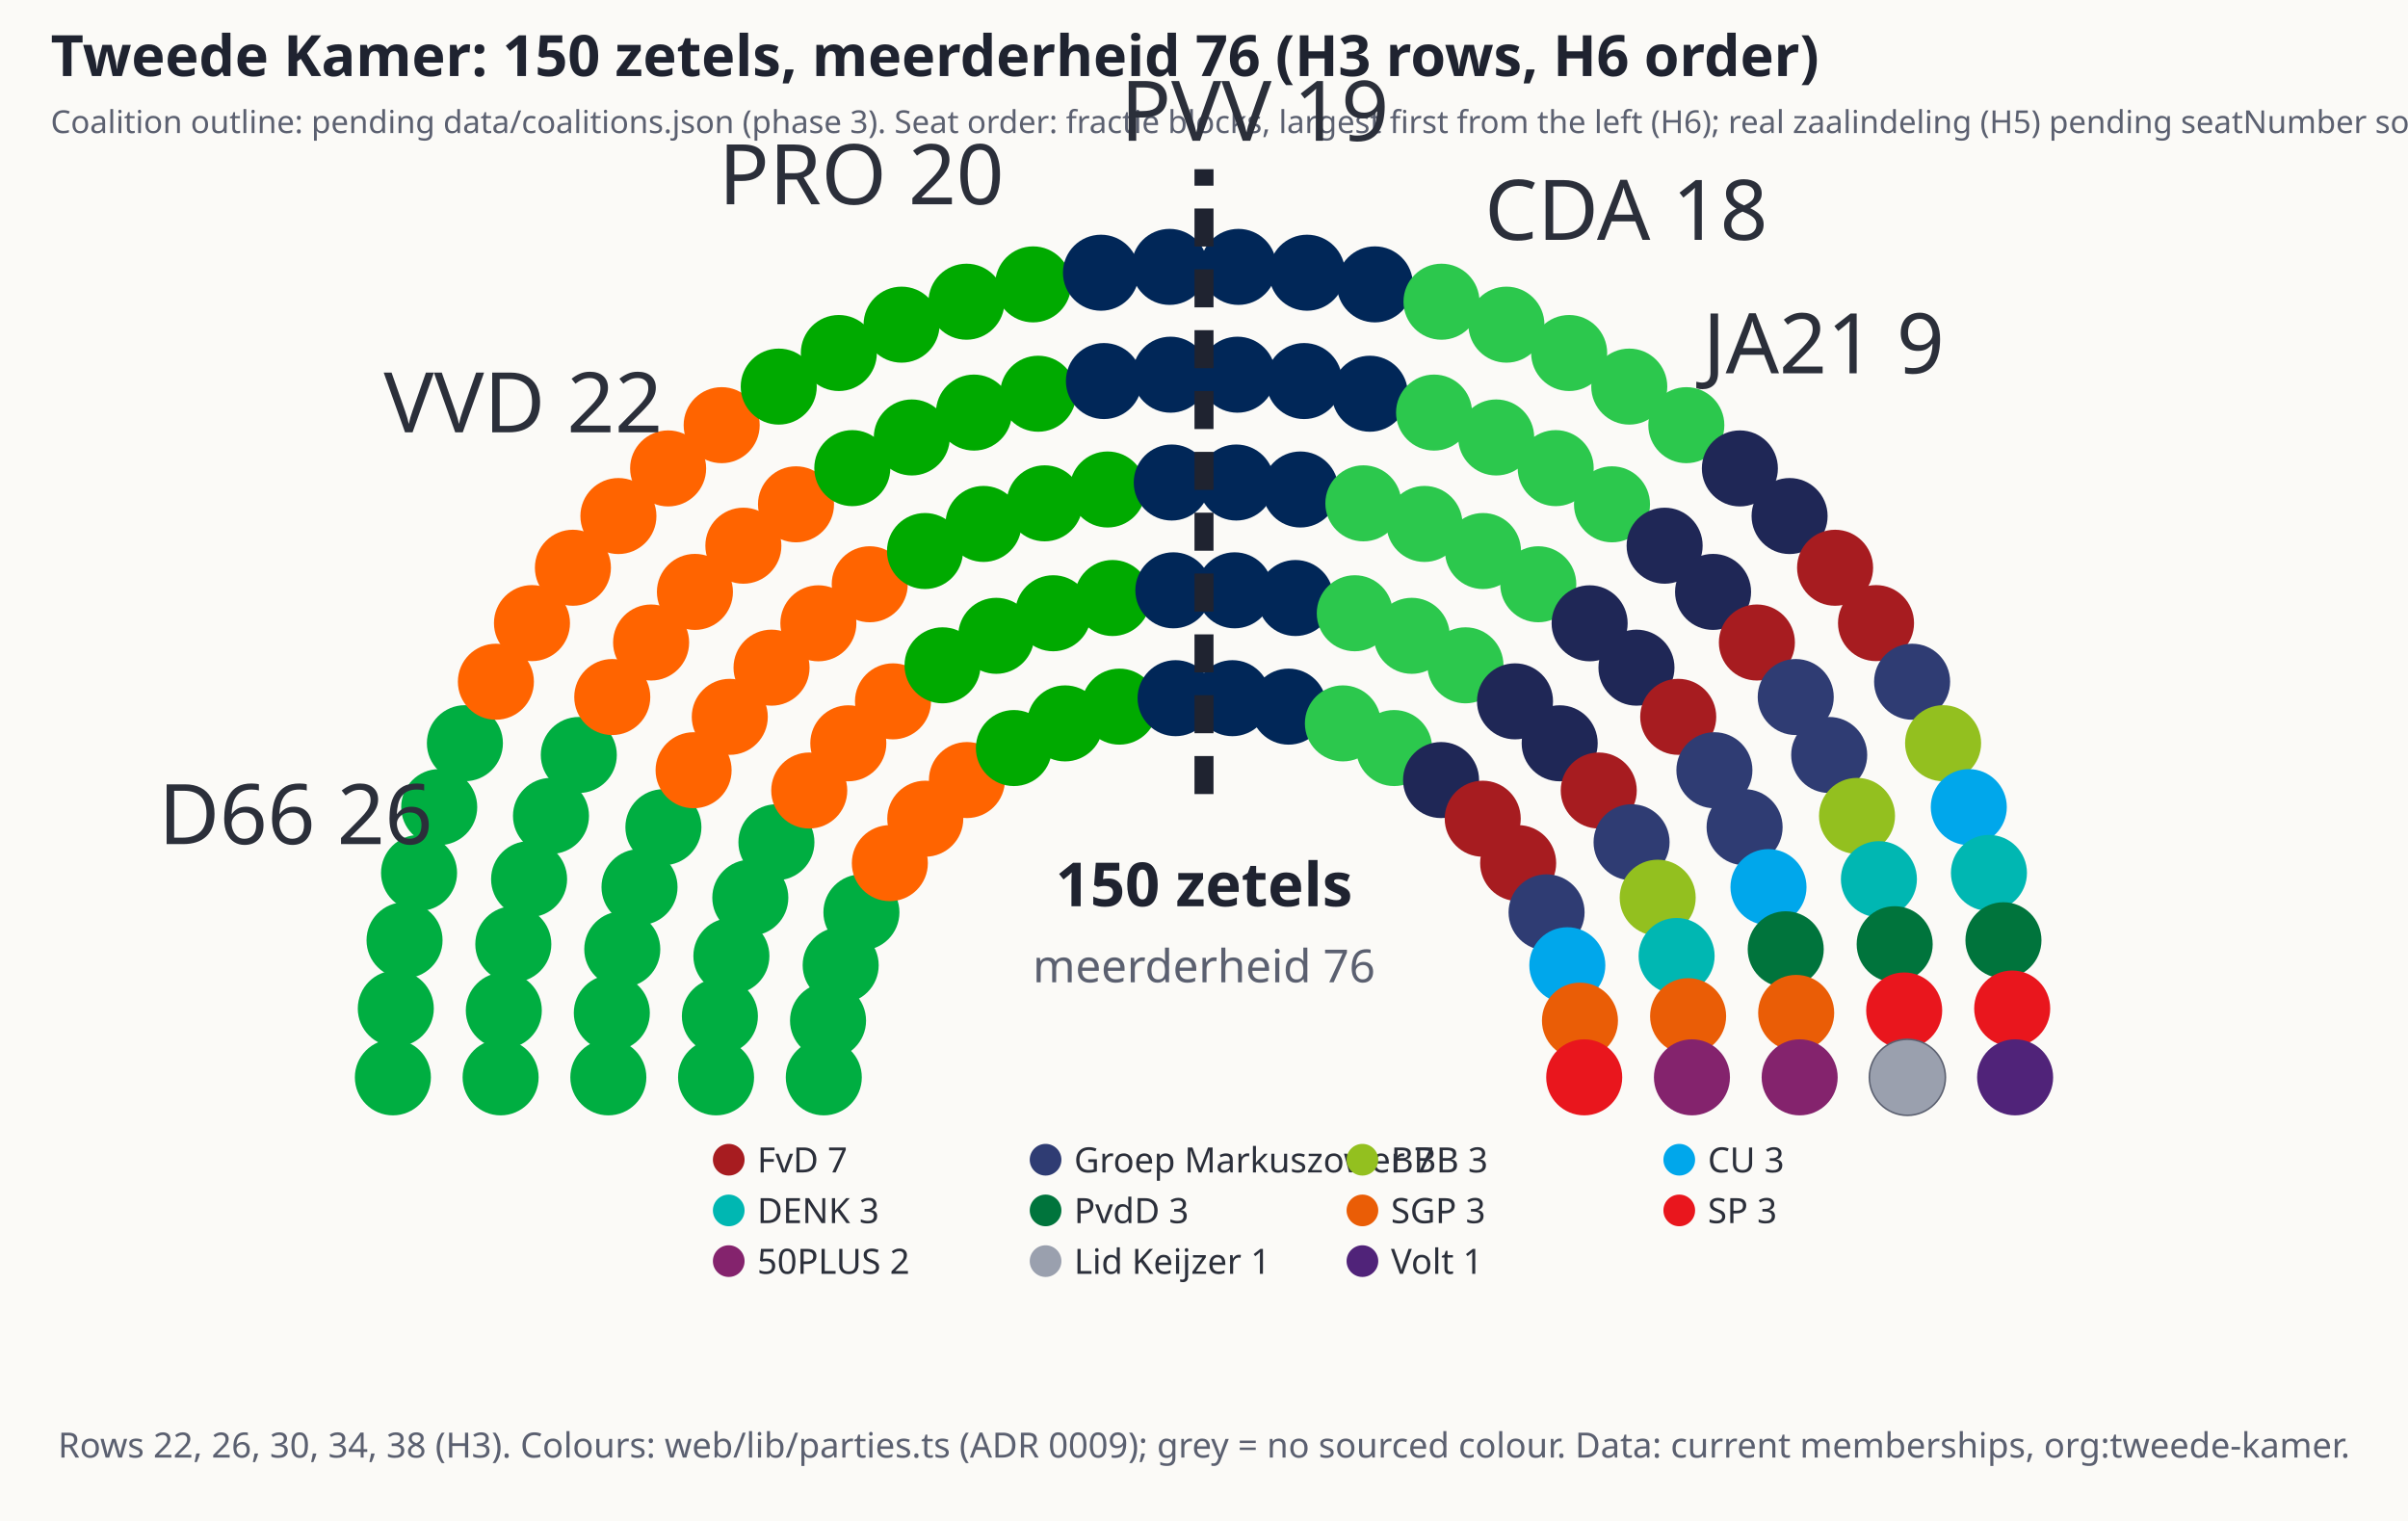
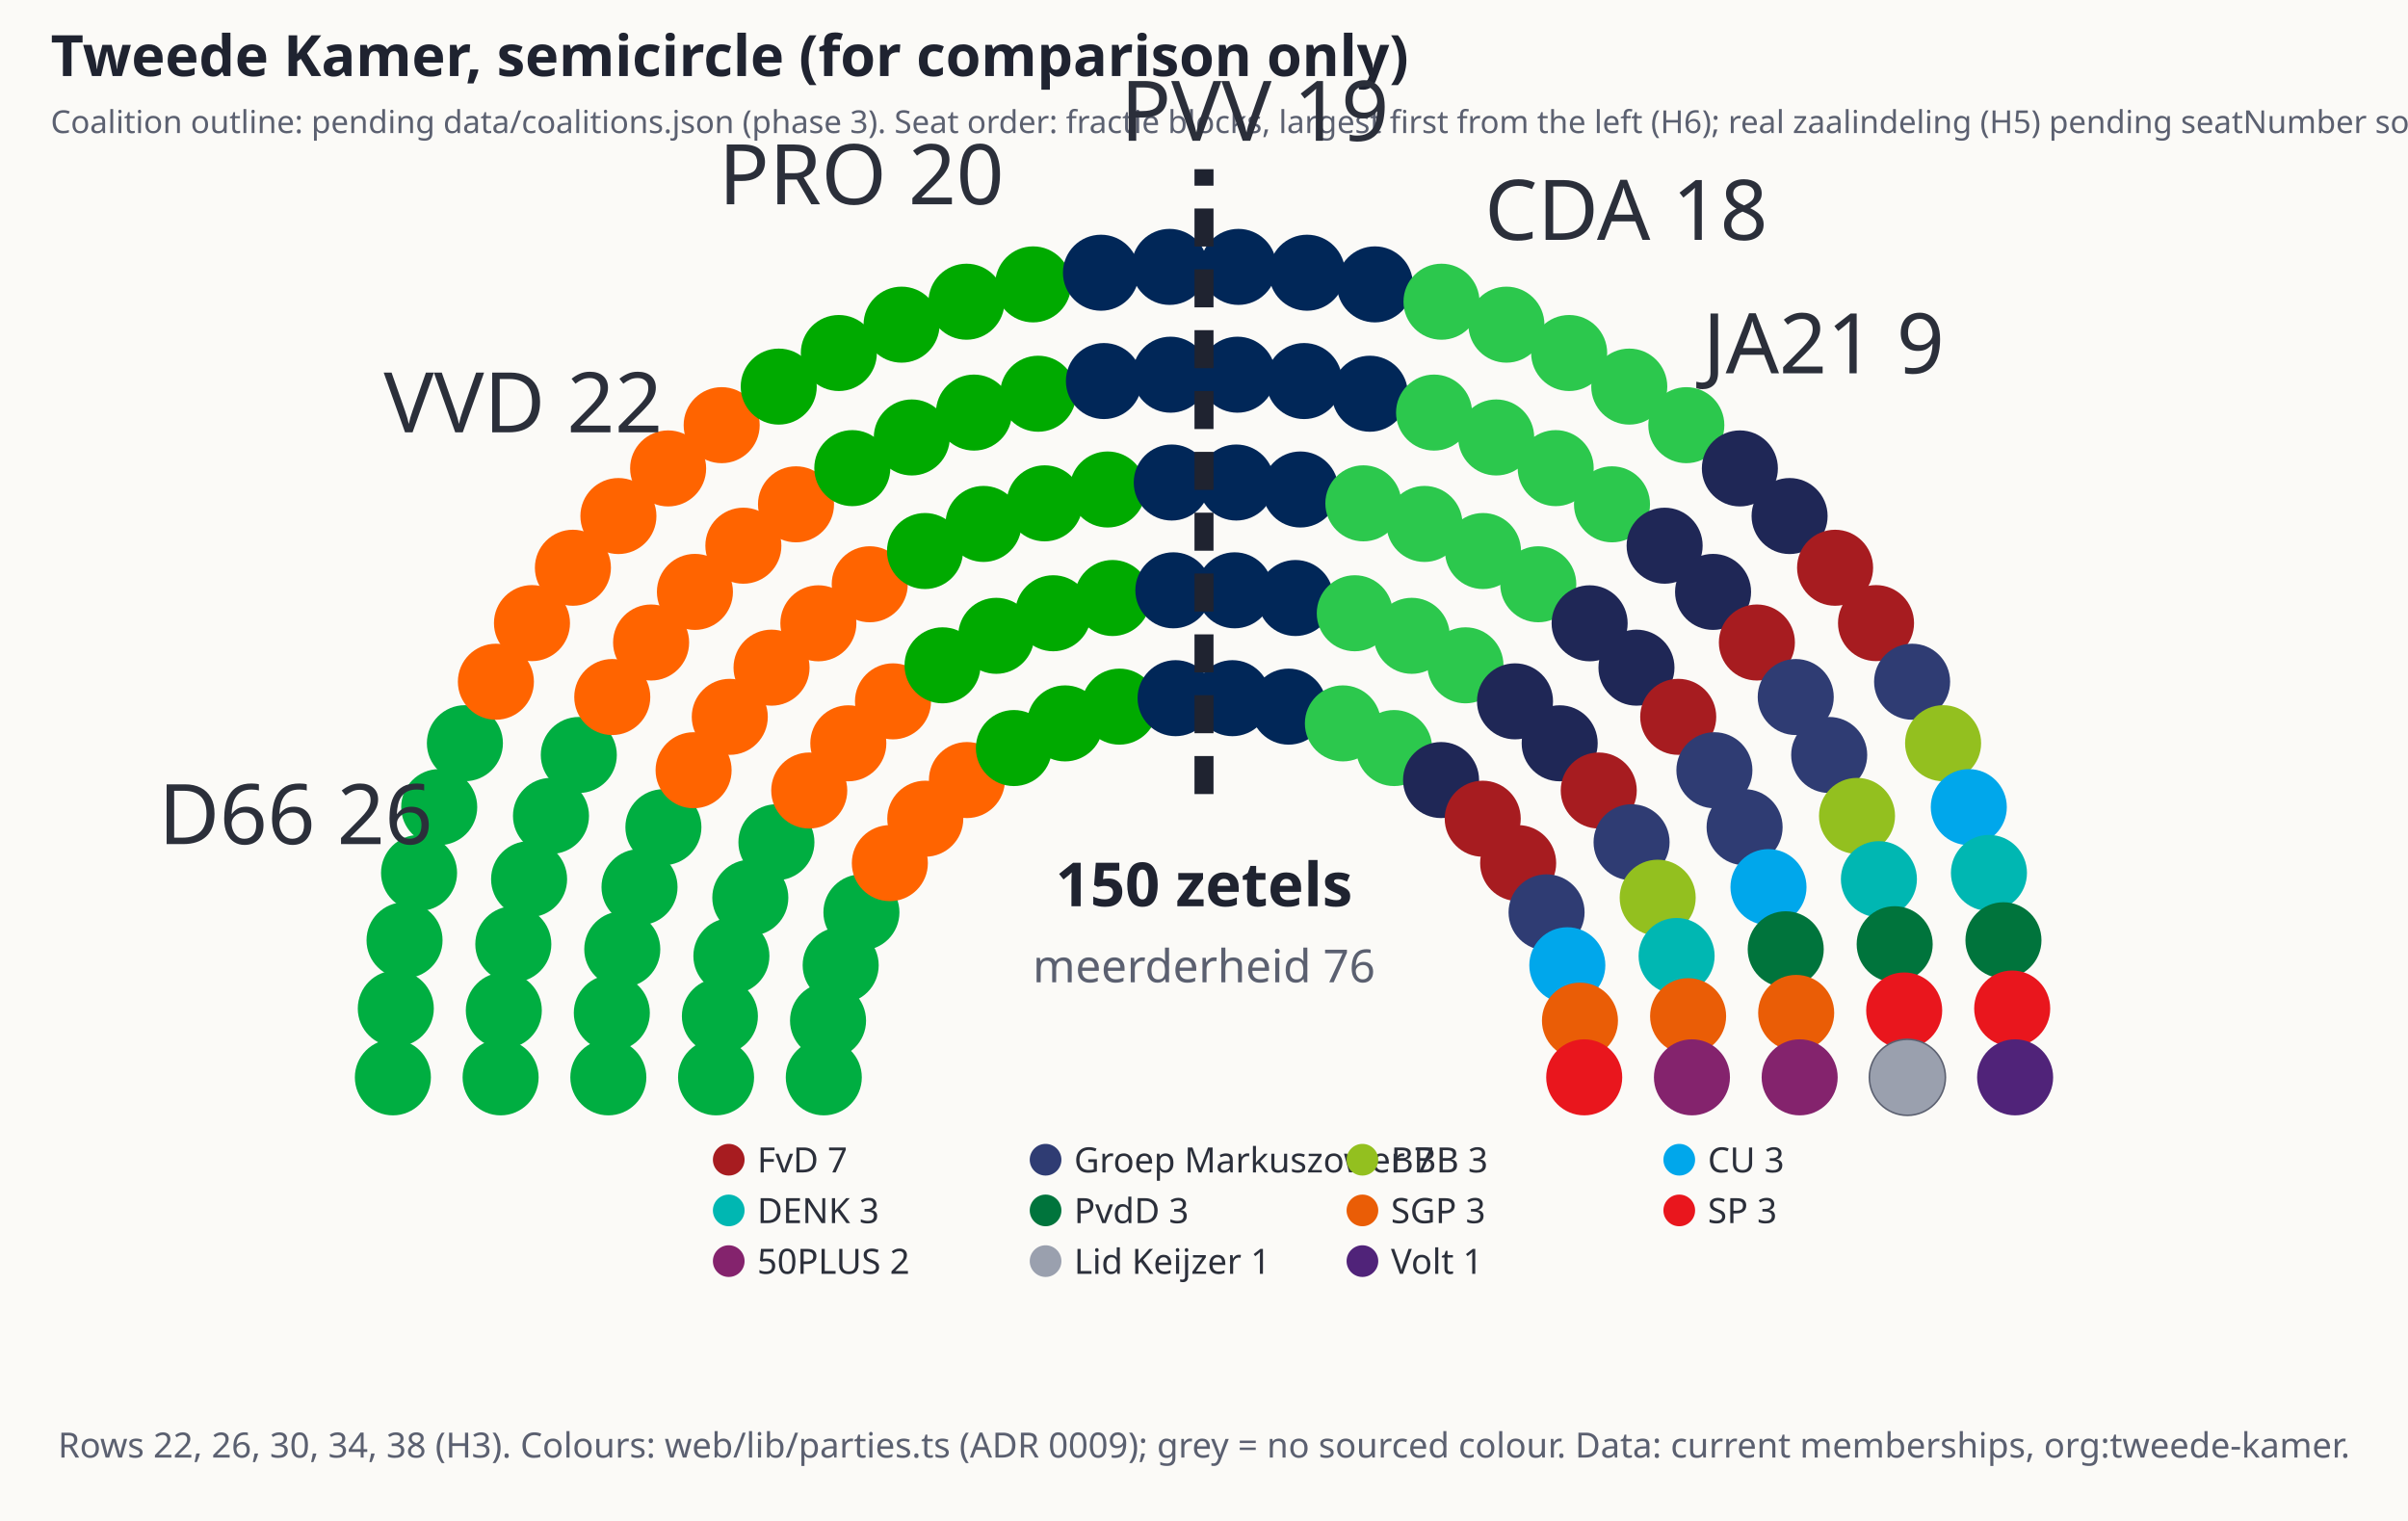
<svg xmlns="http://www.w3.org/2000/svg" viewBox="-380 -340 760 480" width="760" height="480" font-family="system-ui, sans-serif">
  <rect x="-380" y="-340" width="760" height="480" fill="#FBFAF7" />
-   <text x="-364" y="-316" font-size="18" font-weight="700" fill="#1F2330">Tweede Kamer: 150 zetels, meerderheid 76 (H3 rows, H6 order)</text>
+   <text x="-364" y="-316" font-size="18" font-weight="700" fill="#1F2330">Tweede Kamer, semicircle (for comparison only)</text>
  <text x="-364" y="-298" font-size="10" fill="#5B6070">Coalition outline: pending data/coalitions.json (phase 3). Seat order: fractie blocks, largest first from the left (H6); real zaalindeling (H5) pending seatNumber sourcing.</text>
  <circle cx="-120" cy="0" r="12" fill="#00AE41" />
  <circle cx="-154" cy="0" r="12" fill="#00AE41" />
  <circle cx="-188" cy="0" r="12" fill="#00AE41" />
  <circle cx="-222" cy="0" r="12" fill="#00AE41" />
  <circle cx="-256" cy="0" r="12" fill="#00AE41" />
  <circle cx="-255.08" cy="-21.71" r="12" fill="#00AE41" />
  <circle cx="-220.99" cy="-21.1" r="12" fill="#00AE41" />
  <circle cx="-186.9" cy="-20.33" r="12" fill="#00AE41" />
  <circle cx="-152.79" cy="-19.3" r="12" fill="#00AE41" />
  <circle cx="-118.66" cy="-17.89" r="12" fill="#00AE41" />
  <circle cx="-252.32" cy="-43.26" r="12" fill="#00AE41" />
  <circle cx="-217.99" cy="-42.01" r="12" fill="#00AE41" />
  <circle cx="-183.6" cy="-40.41" r="12" fill="#00AE41" />
  <circle cx="-149.16" cy="-38.3" r="12" fill="#00AE41" />
  <circle cx="-247.74" cy="-64.51" r="12" fill="#00AE41" />
  <circle cx="-213.01" cy="-62.54" r="12" fill="#00AE41" />
  <circle cx="-114.67" cy="-35.37" r="12" fill="#00AE41" />
  <circle cx="-178.16" cy="-60.03" r="12" fill="#00AE41" />
  <circle cx="-241.38" cy="-85.28" r="12" fill="#00AE41" />
  <circle cx="-143.19" cy="-56.69" r="12" fill="#00AE41" />
  <circle cx="-206.1" cy="-82.51" r="12" fill="#00AE41" />
  <circle cx="-233.27" cy="-105.45" r="12" fill="#00AE41" />
  <circle cx="-170.62" cy="-78.94" r="12" fill="#00AE41" />
  <circle cx="-108.12" cy="-52.07" r="12" fill="#00AE41" />
  <circle cx="-197.32" cy="-101.73" r="12" fill="#00AE41" />
  <circle cx="-134.95" cy="-74.19" r="12" fill="#00AE41" />
  <circle cx="-223.49" cy="-124.85" r="12" fill="#FF6400" />
  <circle cx="-161.09" cy="-96.92" r="12" fill="#FF6400" />
  <circle cx="-186.76" cy="-120.02" r="12" fill="#FF6400" />
  <circle cx="-212.1" cy="-143.35" r="12" fill="#FF6400" />
  <circle cx="-99.15" cy="-67.6" r="12" fill="#FF6400" />
  <circle cx="-124.59" cy="-90.52" r="12" fill="#FF6400" />
  <circle cx="-149.67" cy="-113.77" r="12" fill="#FF6400" />
  <circle cx="-174.5" cy="-137.23" r="12" fill="#FF6400" />
  <circle cx="-199.18" cy="-160.82" r="12" fill="#FF6400" />
  <circle cx="-87.97" cy="-81.62" r="12" fill="#FF6400" />
  <circle cx="-112.26" cy="-105.42" r="12" fill="#FF6400" />
  <circle cx="-136.49" cy="-129.29" r="12" fill="#FF6400" />
  <circle cx="-160.67" cy="-153.2" r="12" fill="#FF6400" />
  <circle cx="-184.82" cy="-177.14" r="12" fill="#FF6400" />
  <circle cx="-169.13" cy="-192.17" r="12" fill="#FF6400" />
  <circle cx="-145.38" cy="-167.78" r="12" fill="#FF6400" />
  <circle cx="-121.71" cy="-143.29" r="12" fill="#FF6400" />
  <circle cx="-98.16" cy="-118.66" r="12" fill="#FF6400" />
  <circle cx="-74.82" cy="-93.82" r="12" fill="#FF6400" />
  <circle cx="-152.23" cy="-205.82" r="12" fill="#FF6400" />
  <circle cx="-128.77" cy="-180.84" r="12" fill="#FF6400" />
  <circle cx="-105.5" cy="-155.61" r="12" fill="#FF6400" />
  <circle cx="-82.52" cy="-130.03" r="12" fill="#00AA00" />
  <circle cx="-134.22" cy="-217.99" r="12" fill="#00AA00" />
  <circle cx="-60" cy="-103.92" r="12" fill="#00AA00" />
  <circle cx="-111" cy="-192.26" r="12" fill="#00AA00" />
  <circle cx="-88.06" cy="-166.1" r="12" fill="#00AA00" />
  <circle cx="-115.25" cy="-228.59" r="12" fill="#00AA00" />
  <circle cx="-65.57" cy="-139.34" r="12" fill="#00AA00" />
  <circle cx="-92.22" cy="-201.94" r="12" fill="#00AA00" />
  <circle cx="-95.45" cy="-237.54" r="12" fill="#00AA00" />
  <circle cx="-69.59" cy="-174.65" r="12" fill="#00AA00" />
  <circle cx="-43.84" cy="-111.7" r="12" fill="#00AA00" />
  <circle cx="-72.61" cy="-209.79" r="12" fill="#00AA00" />
  <circle cx="-47.59" cy="-146.46" r="12" fill="#00AA00" />
  <circle cx="-74.96" cy="-244.78" r="12" fill="#00AA00" />
  <circle cx="-50.3" cy="-181.15" r="12" fill="#00AA00" />
  <circle cx="-52.34" cy="-215.74" r="12" fill="#00AA00" />
  <circle cx="-26.7" cy="-116.99" r="12" fill="#00AA00" />
  <circle cx="-53.93" cy="-250.25" r="12" fill="#00AA00" />
  <circle cx="-28.86" cy="-151.27" r="12" fill="#00AA00" />
  <circle cx="-30.42" cy="-185.52" r="12" fill="#00AA00" />
  <circle cx="-31.59" cy="-219.74" r="12" fill="#012758" />
  <circle cx="-32.52" cy="-253.93" r="12" fill="#012758" />
  <circle cx="-8.97" cy="-119.66" r="12" fill="#012758" />
  <circle cx="-9.67" cy="-153.7" r="12" fill="#012758" />
  <circle cx="-10.18" cy="-187.72" r="12" fill="#012758" />
  <circle cx="-10.56" cy="-221.75" r="12" fill="#012758" />
  <circle cx="-10.86" cy="-255.77" r="12" fill="#012758" />
  <circle cx="10.86" cy="-255.77" r="12" fill="#012758" />
  <circle cx="10.56" cy="-221.75" r="12" fill="#012758" />
  <circle cx="10.18" cy="-187.72" r="12" fill="#012758" />
  <circle cx="9.67" cy="-153.7" r="12" fill="#012758" />
  <circle cx="8.97" cy="-119.66" r="12" fill="#012758" />
  <circle cx="32.52" cy="-253.93" r="12" fill="#012758" />
  <circle cx="31.59" cy="-219.74" r="12" fill="#012758" />
  <circle cx="30.42" cy="-185.52" r="12" fill="#012758" />
  <circle cx="28.86" cy="-151.27" r="12" fill="#012758" />
  <circle cx="53.93" cy="-250.25" r="12" fill="#012758" />
  <circle cx="26.7" cy="-116.99" r="12" fill="#012758" />
  <circle cx="52.34" cy="-215.74" r="12" fill="#012758" />
  <circle cx="50.3" cy="-181.15" r="12" fill="#2CC84D" />
  <circle cx="74.96" cy="-244.78" r="12" fill="#2CC84D" />
  <circle cx="47.59" cy="-146.46" r="12" fill="#2CC84D" />
  <circle cx="72.61" cy="-209.79" r="12" fill="#2CC84D" />
  <circle cx="43.84" cy="-111.7" r="12" fill="#2CC84D" />
  <circle cx="69.59" cy="-174.65" r="12" fill="#2CC84D" />
  <circle cx="95.45" cy="-237.54" r="12" fill="#2CC84D" />
  <circle cx="92.22" cy="-201.94" r="12" fill="#2CC84D" />
  <circle cx="65.57" cy="-139.34" r="12" fill="#2CC84D" />
  <circle cx="115.25" cy="-228.59" r="12" fill="#2CC84D" />
  <circle cx="88.06" cy="-166.1" r="12" fill="#2CC84D" />
  <circle cx="60" cy="-103.92" r="12" fill="#2CC84D" />
  <circle cx="111" cy="-192.26" r="12" fill="#2CC84D" />
  <circle cx="134.22" cy="-217.99" r="12" fill="#2CC84D" />
  <circle cx="82.52" cy="-130.03" r="12" fill="#2CC84D" />
  <circle cx="105.5" cy="-155.61" r="12" fill="#2CC84D" />
  <circle cx="128.77" cy="-180.84" r="12" fill="#2CC84D" />
  <circle cx="152.23" cy="-205.82" r="12" fill="#2CC84D" />
  <circle cx="74.82" cy="-93.82" r="12" fill="#1F2756" />
  <circle cx="98.16" cy="-118.66" r="12" fill="#1F2756" />
  <circle cx="121.71" cy="-143.29" r="12" fill="#1F2756" />
  <circle cx="145.38" cy="-167.78" r="12" fill="#1F2756" />
  <circle cx="169.13" cy="-192.17" r="12" fill="#1F2756" />
  <circle cx="184.82" cy="-177.14" r="12" fill="#1F2756" />
  <circle cx="160.67" cy="-153.2" r="12" fill="#1F2756" />
  <circle cx="136.49" cy="-129.29" r="12" fill="#1F2756" />
  <circle cx="112.26" cy="-105.42" r="12" fill="#1F2756" />
  <circle cx="87.97" cy="-81.62" r="12" fill="#A71C20" />
  <circle cx="199.18" cy="-160.82" r="12" fill="#A71C20" />
  <circle cx="174.5" cy="-137.23" r="12" fill="#A71C20" />
  <circle cx="149.67" cy="-113.77" r="12" fill="#A71C20" />
  <circle cx="124.59" cy="-90.52" r="12" fill="#A71C20" />
  <circle cx="99.15" cy="-67.6" r="12" fill="#A71C20" />
  <circle cx="212.1" cy="-143.35" r="12" fill="#A71C20" />
  <circle cx="186.76" cy="-120.02" r="12" fill="#2F3C73" />
  <circle cx="161.09" cy="-96.92" r="12" fill="#2F3C73" />
  <circle cx="223.49" cy="-124.85" r="12" fill="#2F3C73" />
  <circle cx="134.95" cy="-74.19" r="12" fill="#2F3C73" />
  <circle cx="197.32" cy="-101.73" r="12" fill="#2F3C73" />
  <circle cx="108.12" cy="-52.07" r="12" fill="#2F3C73" />
  <circle cx="170.62" cy="-78.94" r="12" fill="#2F3C73" />
  <circle cx="233.27" cy="-105.45" r="12" fill="#93C01F" />
  <circle cx="206.1" cy="-82.51" r="12" fill="#93C01F" />
  <circle cx="143.19" cy="-56.69" r="12" fill="#93C01F" />
  <circle cx="241.38" cy="-85.28" r="12" fill="#00A7EB" />
  <circle cx="178.16" cy="-60.03" r="12" fill="#00A7EB" />
  <circle cx="114.67" cy="-35.37" r="12" fill="#00A7EB" />
  <circle cx="213.01" cy="-62.54" r="12" fill="#00B7B2" />
  <circle cx="247.74" cy="-64.51" r="12" fill="#00B7B2" />
  <circle cx="149.16" cy="-38.3" r="12" fill="#00B7B2" />
  <circle cx="183.6" cy="-40.41" r="12" fill="#00743C" />
  <circle cx="217.99" cy="-42.01" r="12" fill="#00743C" />
  <circle cx="252.32" cy="-43.26" r="12" fill="#00743C" />
  <circle cx="118.66" cy="-17.89" r="12" fill="#EA5D06" />
  <circle cx="152.79" cy="-19.3" r="12" fill="#EA5D06" />
  <circle cx="186.9" cy="-20.33" r="12" fill="#EA5D06" />
  <circle cx="220.99" cy="-21.1" r="12" fill="#E9161D" />
  <circle cx="255.08" cy="-21.71" r="12" fill="#E9161D" />
  <circle cx="120" cy="0" r="12" fill="#E9161D" />
  <circle cx="154" cy="0" r="12" fill="#84236D" />
  <circle cx="188" cy="0" r="12" fill="#84236D" />
  <circle cx="222" cy="0" r="12" fill="#9AA0AE" stroke="#5B6070" stroke-width="0.5" />
  <circle cx="256" cy="0" r="12" fill="#502379" />
  <line x1="0" y1="-89.4" x2="0" y2="-286.6" stroke="#1F2330" stroke-width="6" stroke-dasharray="12 7.2" />
  <text x="0" y="-54" font-size="19.2" text-anchor="middle" fill="#1F2330" font-weight="600">150 zetels</text>
  <text x="0" y="-30" font-size="14.4" text-anchor="middle" fill="#5B6070">meerderheid 76</text>
  <text x="-286.7" y="-73.61" font-size="26.4" text-anchor="middle" fill="#2B2F3A">D66 26</text>
  <text x="-214.89" y="-203.56" font-size="26.4" text-anchor="middle" fill="#2B2F3A">VVD 22</text>
  <text x="-108.14" y="-275.54" font-size="26.4" text-anchor="middle" fill="#2B2F3A">PRO 20</text>
  <text x="16.03" y="-295.57" font-size="26.4" text-anchor="middle" fill="#2B2F3A">PVV 19</text>
  <text x="133.26" y="-264.31" font-size="26.4" text-anchor="middle" fill="#2B2F3A">CDA 18</text>
  <text x="195.56" y="-222.2" font-size="26.4" text-anchor="middle" fill="#2B2F3A">JA21 9</text>
  <circle cx="-150" cy="26" r="5" fill="#A71C20" />
  <text x="-141" y="30" font-size="11" fill="#2B2F3A">FvD 7</text>
  <circle cx="-50" cy="26" r="5" fill="#2F3C73" />
  <text x="-41" y="30" font-size="11" fill="#2B2F3A">Groep Markuszower 7</text>
  <circle cx="50" cy="26" r="5" fill="#93C01F" />
  <text x="59" y="30" font-size="11" fill="#2B2F3A">BBB 3</text>
  <circle cx="150" cy="26" r="5" fill="#00A7EB" />
  <text x="159" y="30" font-size="11" fill="#2B2F3A">CU 3</text>
  <circle cx="-150" cy="42" r="5" fill="#00B7B2" />
  <text x="-141" y="46" font-size="11" fill="#2B2F3A">DENK 3</text>
  <circle cx="-50" cy="42" r="5" fill="#00743C" />
  <text x="-41" y="46" font-size="11" fill="#2B2F3A">PvdD 3</text>
  <circle cx="50" cy="42" r="5" fill="#EA5D06" />
  <text x="59" y="46" font-size="11" fill="#2B2F3A">SGP 3</text>
  <circle cx="150" cy="42" r="5" fill="#E9161D" />
  <text x="159" y="46" font-size="11" fill="#2B2F3A">SP 3</text>
  <circle cx="-150" cy="58" r="5" fill="#84236D" />
  <text x="-141" y="62" font-size="11" fill="#2B2F3A">50PLUS 2</text>
  <circle cx="-50" cy="58" r="5" fill="#9AA0AE" />
  <text x="-41" y="62" font-size="11" fill="#2B2F3A">Lid Keijzer 1</text>
  <circle cx="50" cy="58" r="5" fill="#502379" />
  <text x="59" y="62" font-size="11" fill="#2B2F3A">Volt 1</text>
  <text x="0" y="120" font-size="11" text-anchor="middle" fill="#5B6070">Rows 22, 26, 30, 34, 38 (H3). Colours: web/lib/parties.ts (ADR 0009); grey = no sourced colour. Data: current memberships, org:tweede-kamer.</text>
</svg>
